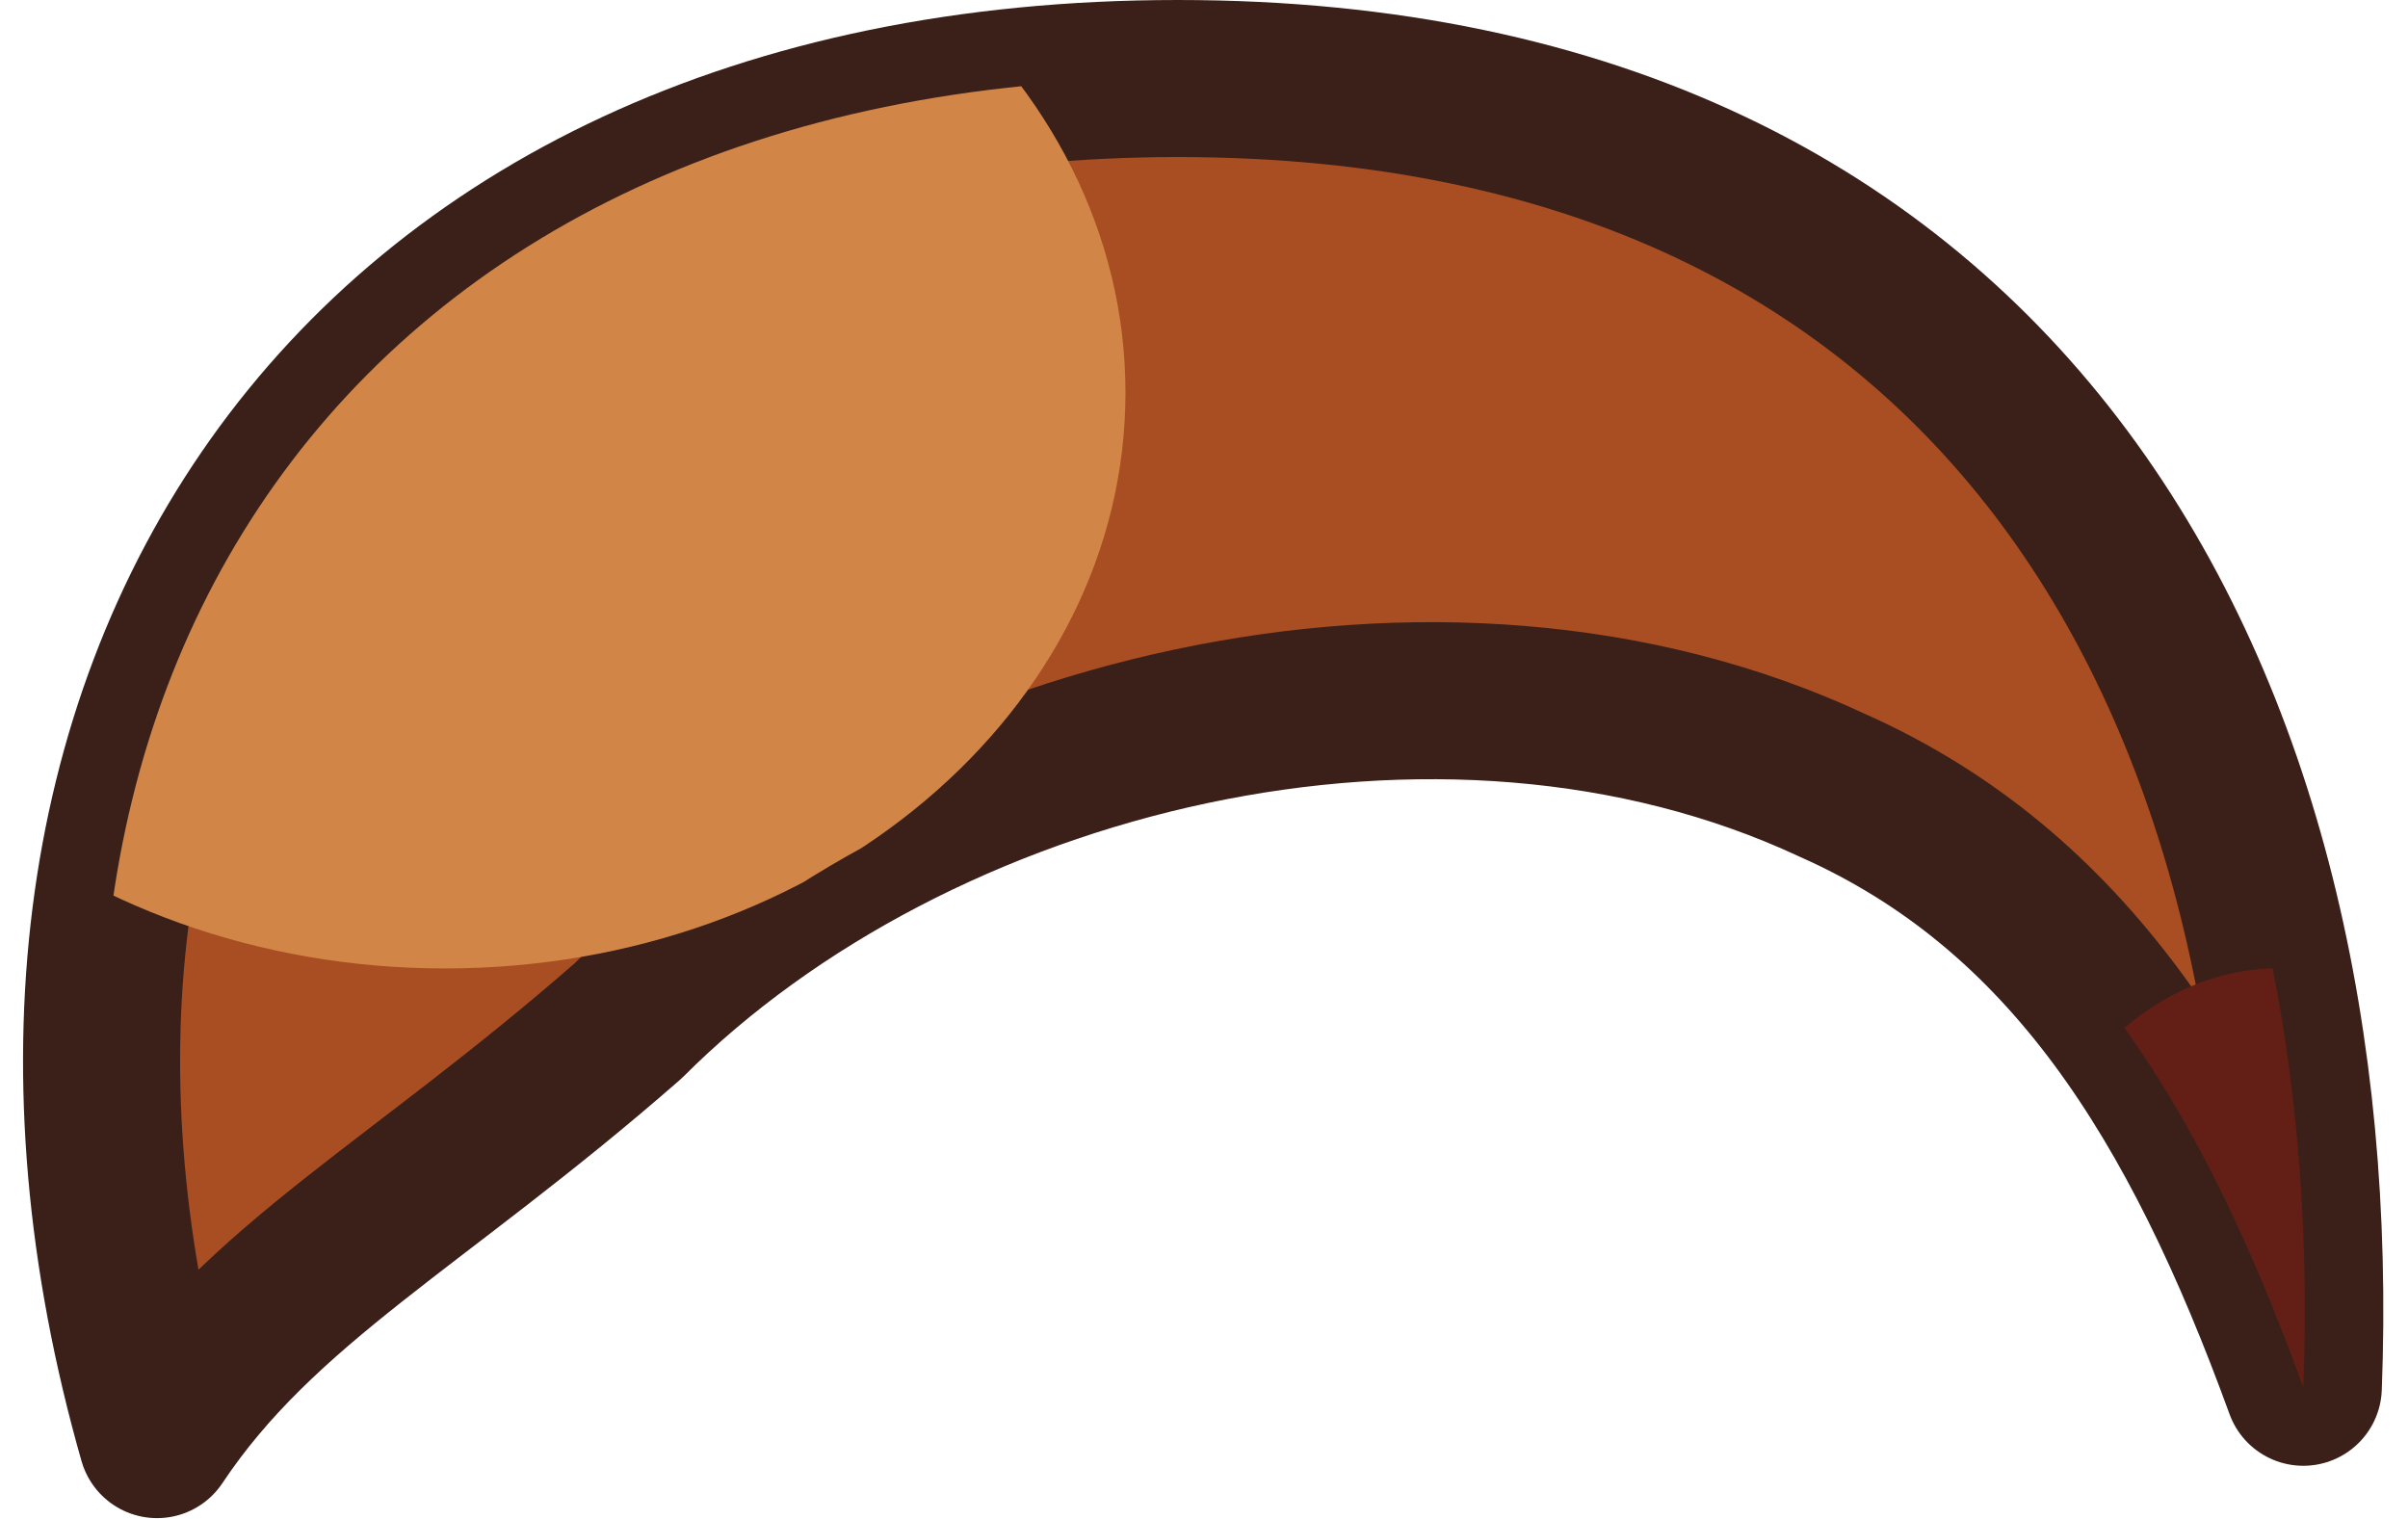
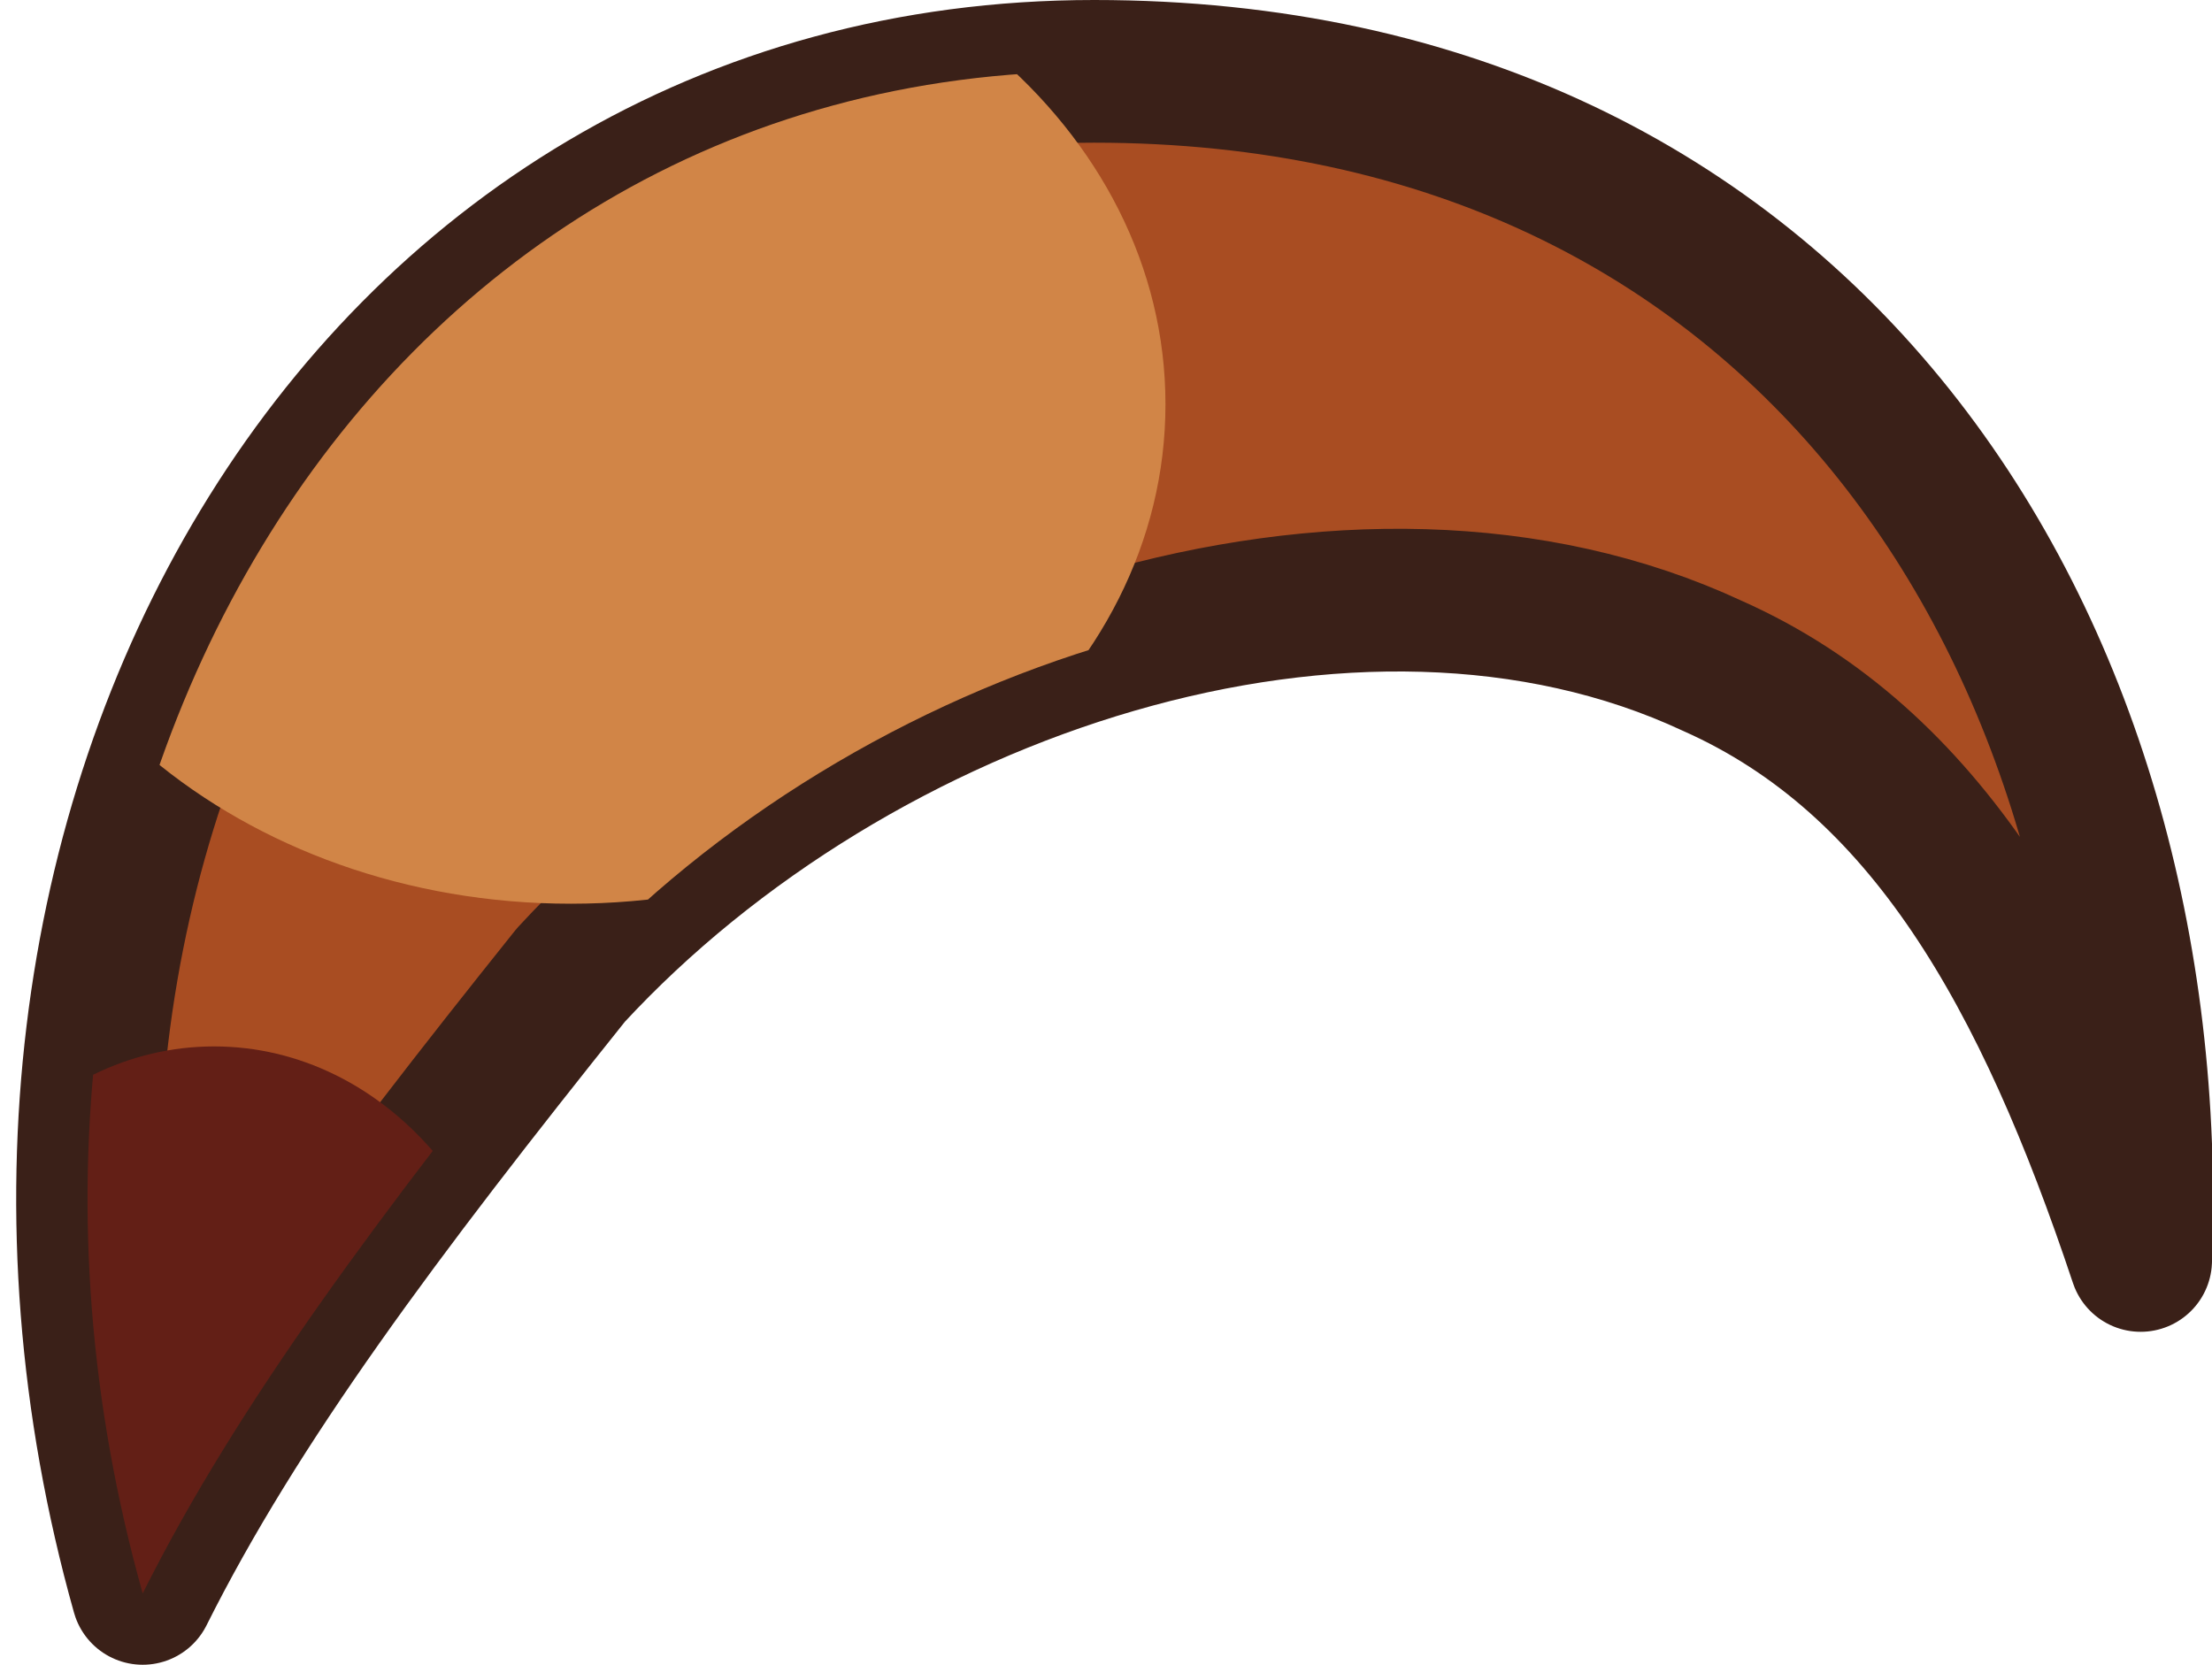
- <svg xmlns="http://www.w3.org/2000/svg" width="92" height="58" viewBox="75 21 92 58" shape-rendering="geometricPrecision">
-   <path d="M 81,76 C 73,48 88,24 120,24 C 152,24 164,48 163,74 C 159,63 154,55 145,51 C 130,44 110,49 99,60 C 91,67 85,70 81,76 Z" fill="#a94d22" stroke="#3a2018" stroke-width="6" stroke-linecap="round" stroke-linejoin="round" />
+ <svg xmlns="http://www.w3.org/2000/svg" width="93" height="70" viewBox="70 19 93 70" shape-rendering="geometricPrecision">
+   <path d="M 76,86 C 67,54 85,22 116,22 C 146,22 161,46 160,72 C 156,60 151,51 142,47 C 127,40 106,47 94,60 C 86,70 80,78 76,86 Z" fill="#a94d22" stroke="#3a2018" stroke-width="6" stroke-linecap="round" stroke-linejoin="round" />
  <defs>
    <clipPath id="hr-coil">
-       <path d="M 81,76 C 73,48 88,24 120,24 C 152,24 164,48 163,74 C 159,63 154,55 145,51 C 130,44 110,49 99,60 C 91,67 85,70 81,76 Z" />
+       <path d="M 76,86 C 67,54 85,22 116,22 C 146,22 161,46 160,72 C 156,60 151,51 142,47 C 127,40 106,47 94,60 C 86,70 80,78 76,86 Z" />
    </clipPath>
  </defs>
  <g clip-path="url(#hr-coil)">
-     <ellipse cx="92" cy="36" rx="26" ry="22" fill="#d18547" />
-     <ellipse cx="162" cy="76" rx="12" ry="18" fill="#631f16" />
+     <ellipse cx="94" cy="36" rx="25" ry="21" fill="#d18547" />
+     <ellipse cx="79" cy="78" rx="13" ry="15" fill="#631f16" />
  </g>
</svg>
